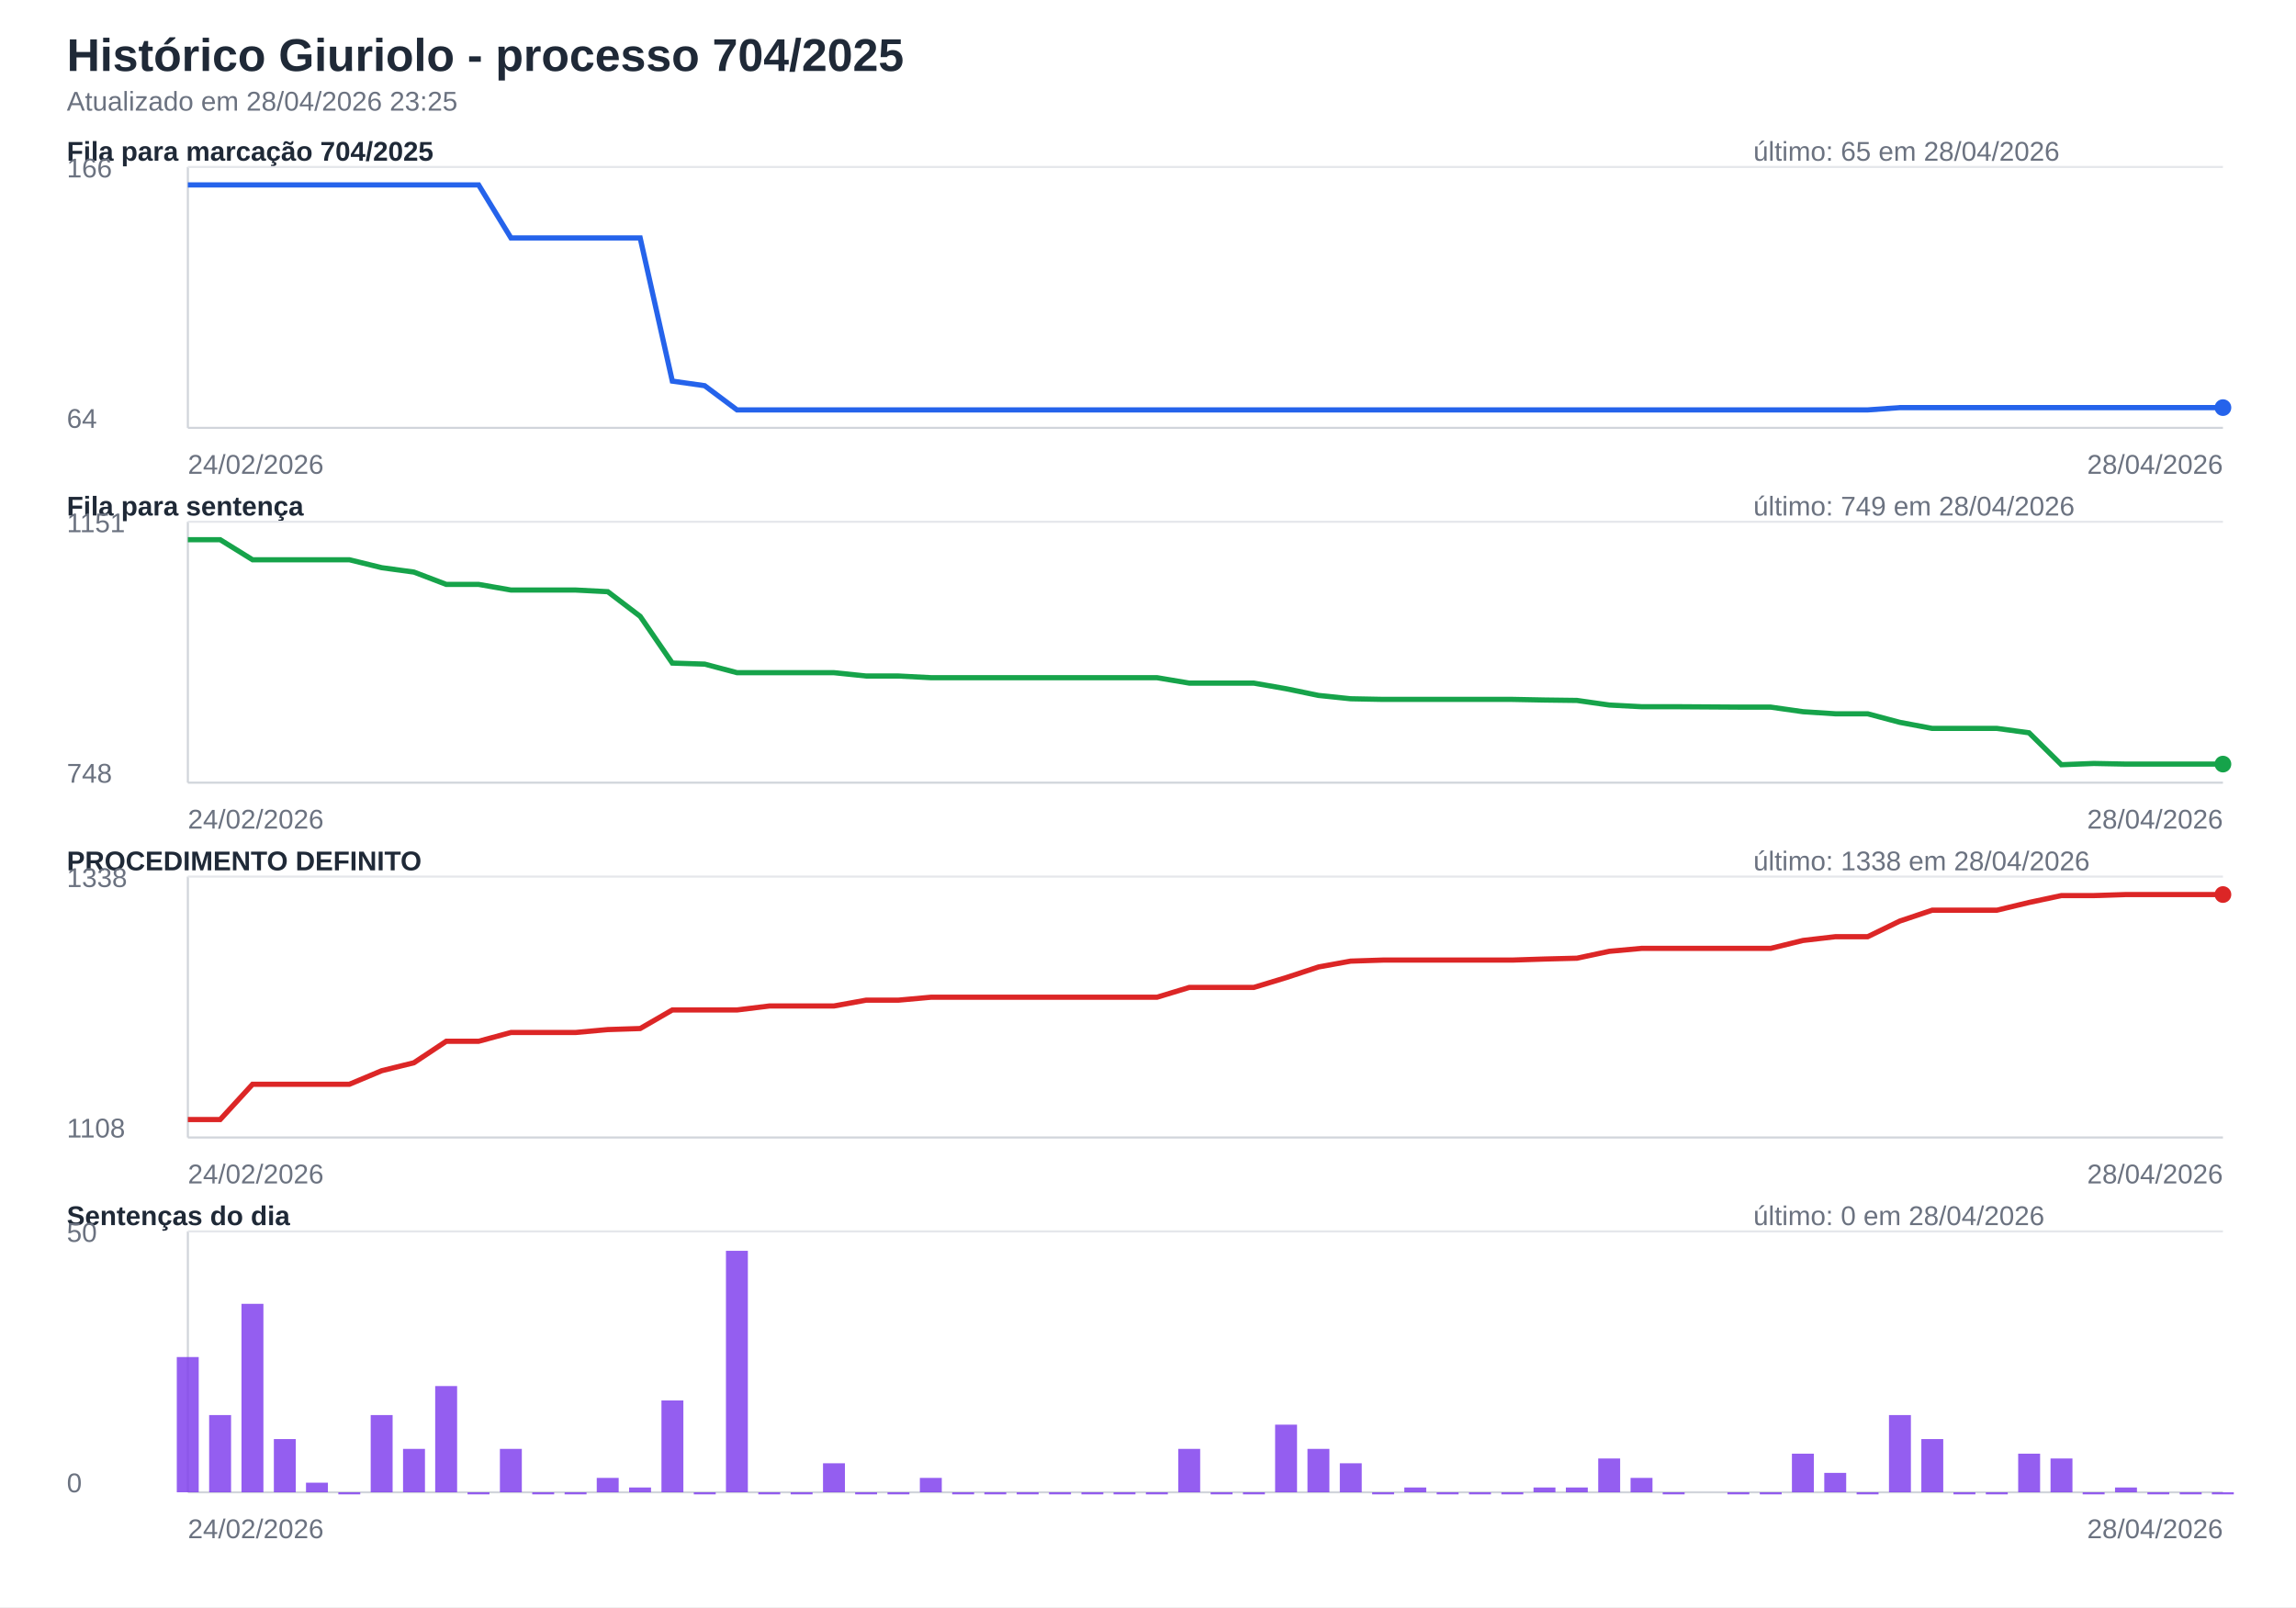
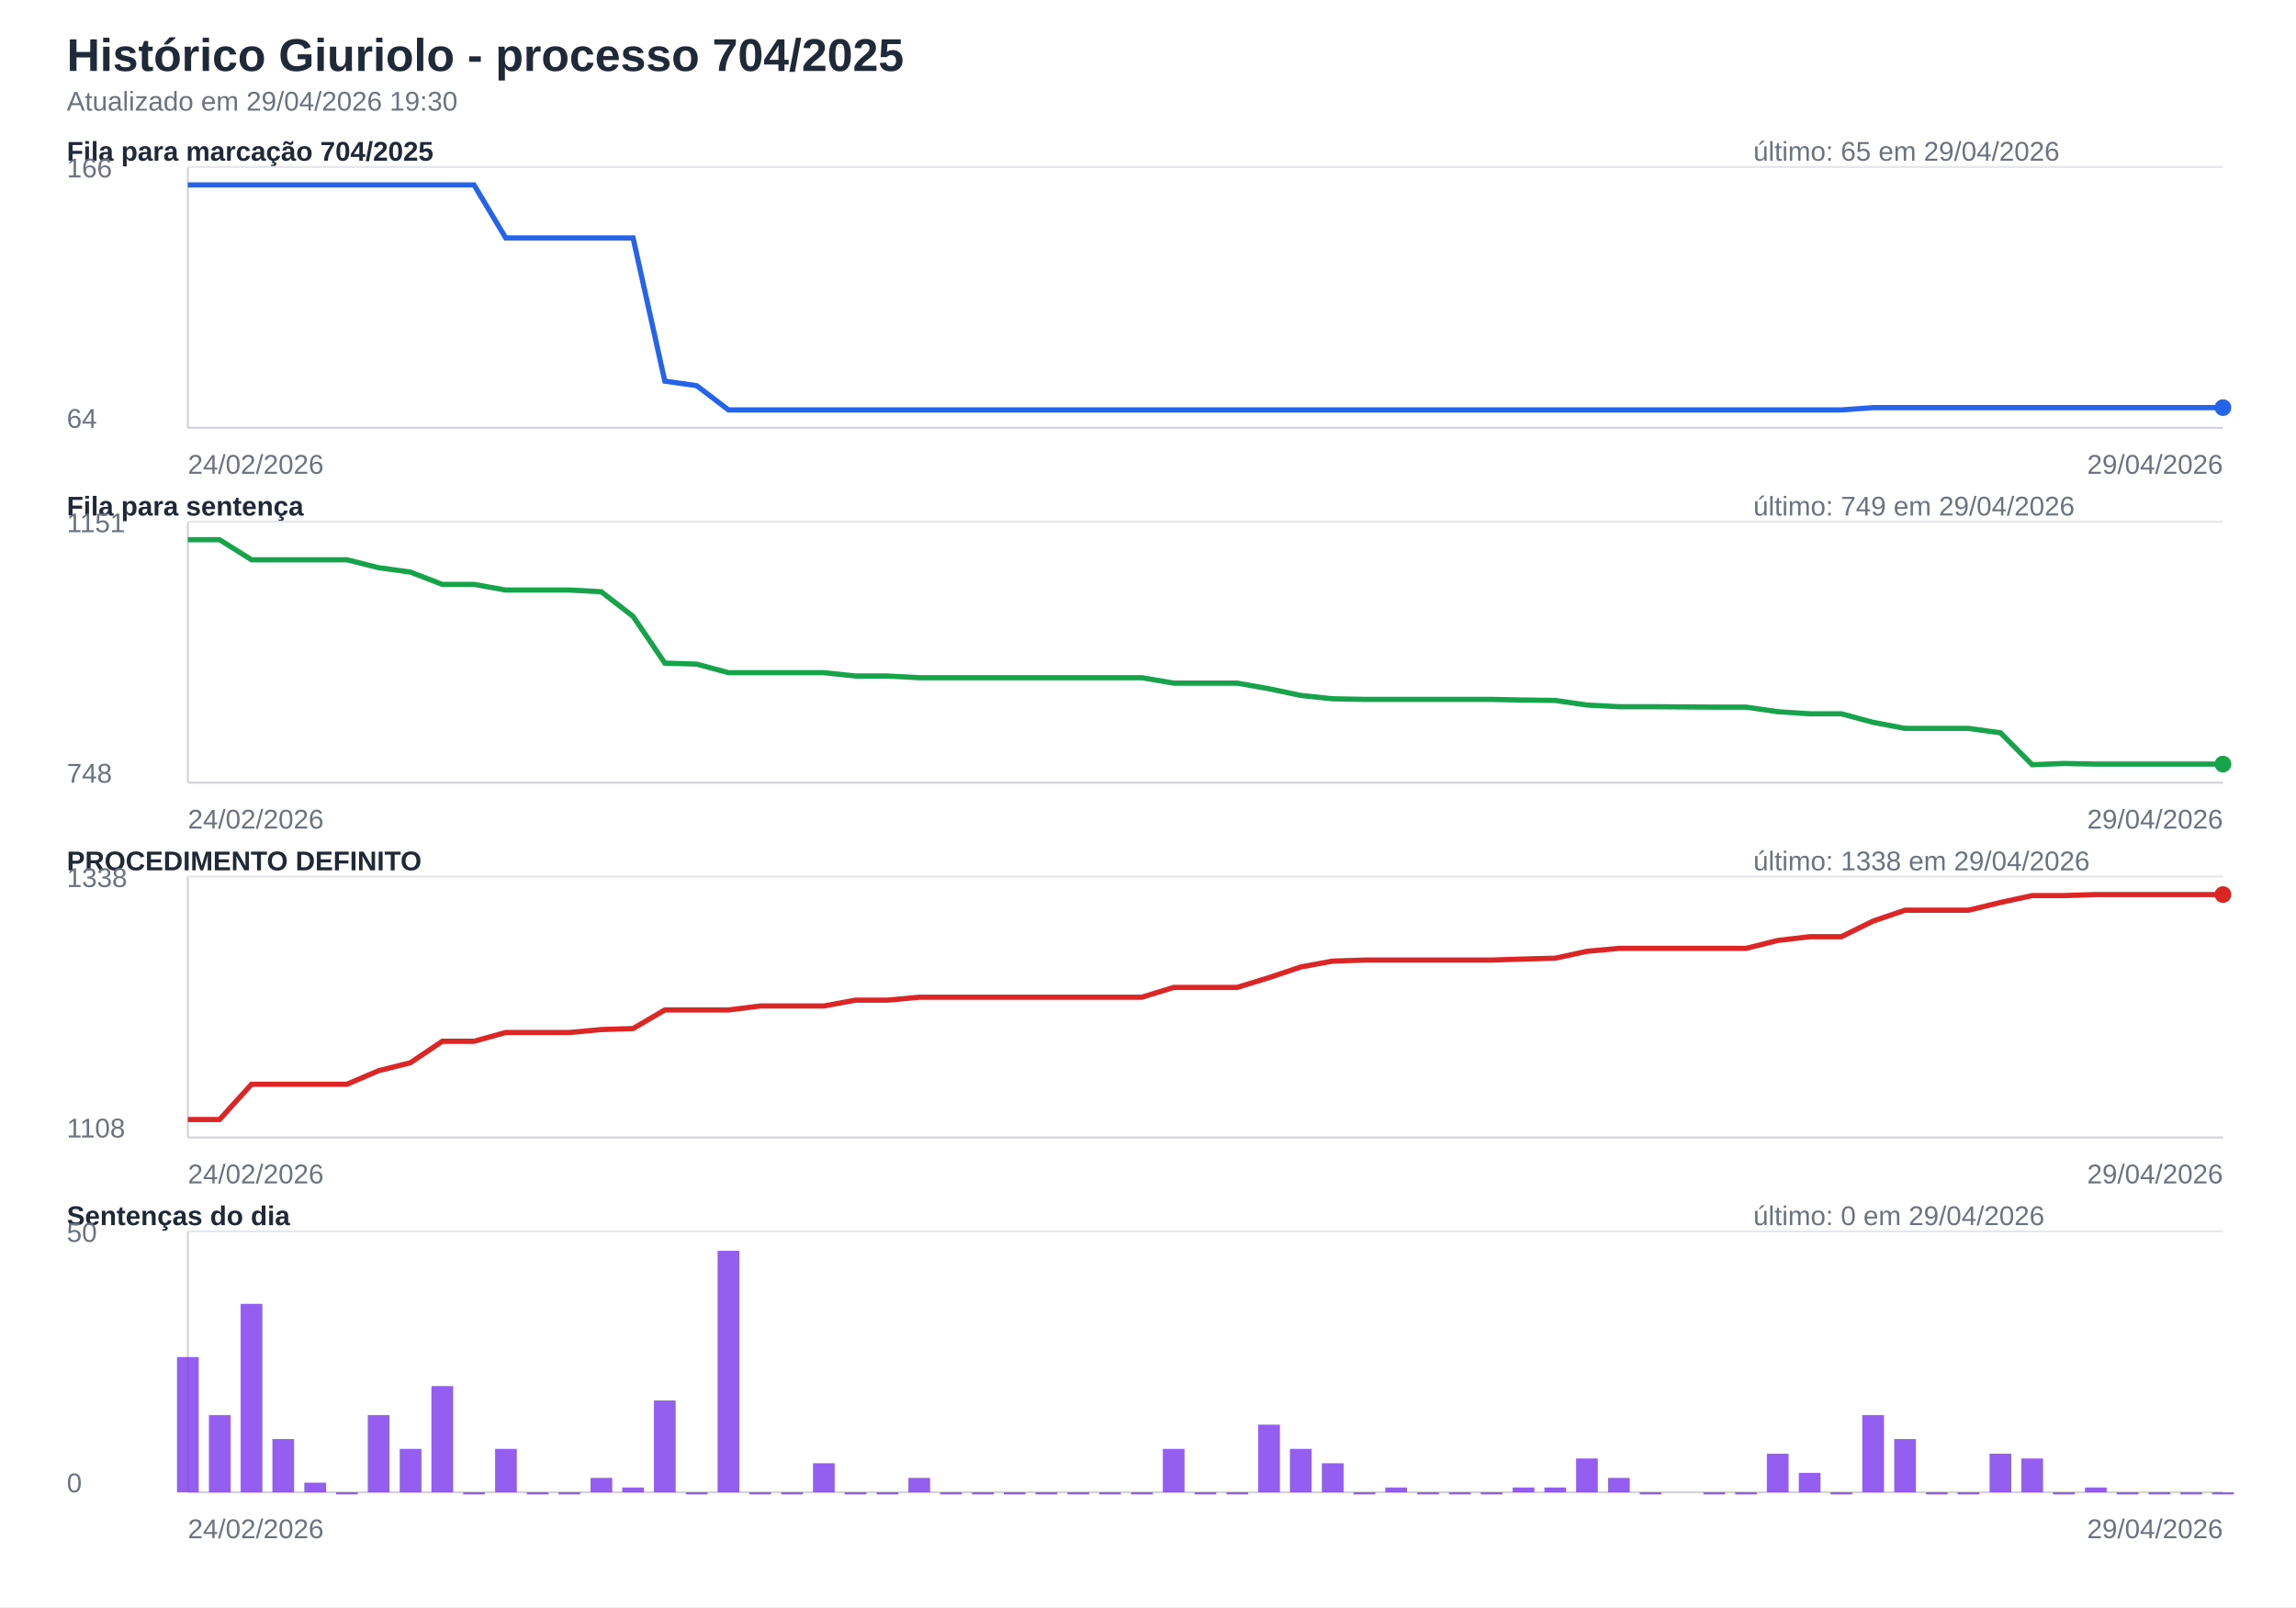
<svg xmlns="http://www.w3.org/2000/svg" width="1100" height="770" viewBox="0 0 1100 770">
  <rect width="100%" height="100%" fill="#ffffff" />
  <style>text{font-family:Segoe UI,Arial,sans-serif;font-size:13px;fill:#1f2937}.titulo{font-size:22px;font-weight:700}.sub{fill:#6b7280}.eixo{stroke:#d1d5db;stroke-width:1}.grade{stroke:#e5e7eb;stroke-width:1}.linha{fill:none;stroke-width:2.5}.barra{opacity:.82}</style>
  <text class="titulo" x="32" y="34">Histórico Giuriolo - processo 704/2025</text>
-   <text class="sub" x="32" y="53">Atualizado em 28/04/2026 23:25</text>
+   <text class="sub" x="32" y="53">Atualizado em 29/04/2026 19:30</text>
  <text x="32" y="77" font-weight="700">Fila para marcação 704/2025</text>
-   <text class="sub" x="840" y="77">último: 65 em 28/04/2026</text>
+   <text class="sub" x="840" y="77">último: 65 em 29/04/2026</text>
  <line class="eixo" x1="90" y1="205" x2="1065" y2="205" />
  <line class="eixo" x1="90" y1="80" x2="90" y2="205" />
  <line class="grade" x1="90" y1="80" x2="1065" y2="80" />
  <text class="sub" x="32" y="85">166</text>
  <text class="sub" x="32" y="205">64</text>
-   <path class="linha" stroke="#2563eb" d="M90.0,88.6 L105.5,88.6 L121.0,88.6 L136.4,88.6 L151.9,88.6 L167.4,88.6 L182.9,88.6 L198.3,88.6 L213.8,88.6 L229.3,88.6 L244.8,114.0 L260.2,114.0 L275.7,114.0 L291.2,114.0 L306.7,114.0 L322.1,182.6 L337.6,184.8 L353.1,196.4 L368.6,196.4 L384.0,196.4 L399.5,196.4 L415.0,196.4 L430.5,196.4 L446.0,196.4 L461.4,196.4 L476.9,196.4 L492.4,196.4 L507.9,196.4 L523.3,196.4 L538.8,196.4 L554.3,196.4 L569.8,196.4 L585.2,196.4 L600.7,196.4 L616.2,196.4 L631.7,196.4 L647.1,196.4 L662.6,196.4 L678.1,196.4 L693.6,196.4 L709.0,196.4 L724.5,196.4 L740.0,196.4 L755.5,196.4 L771.0,196.4 L786.4,196.4 L801.9,196.4 L832.9,196.4 L848.3,196.4 L863.8,196.4 L879.3,196.4 L894.8,196.4 L910.2,195.3 L925.7,195.3 L941.2,195.3 L956.7,195.3 L972.1,195.3 L987.6,195.3 L1003.1,195.3 L1018.6,195.3 L1034.0,195.3 L1049.5,195.3 L1065.0,195.3" />
+   <path class="linha" stroke="#2563eb" d="M90.0,88.6 L105.2,88.6 L120.5,88.6 L135.7,88.6 L150.9,88.6 L166.2,88.6 L181.4,88.6 L196.6,88.6 L211.9,88.6 L227.1,88.6 L242.3,114.0 L257.6,114.0 L272.8,114.0 L288.0,114.0 L303.3,114.0 L318.5,182.6 L333.8,184.8 L349.0,196.4 L364.2,196.4 L379.5,196.4 L394.7,196.4 L409.9,196.4 L425.2,196.4 L440.4,196.4 L455.6,196.4 L470.9,196.4 L486.1,196.4 L501.3,196.4 L516.6,196.4 L531.8,196.4 L547.0,196.4 L562.3,196.4 L577.5,196.4 L592.7,196.4 L608.0,196.4 L623.2,196.4 L638.4,196.4 L653.7,196.4 L668.9,196.4 L684.1,196.4 L699.4,196.4 L714.6,196.4 L729.8,196.4 L745.1,196.4 L760.3,196.4 L775.5,196.4 L790.8,196.4 L821.2,196.4 L836.5,196.4 L851.7,196.4 L867.0,196.4 L882.2,196.4 L897.4,195.3 L912.7,195.3 L927.9,195.3 L943.1,195.3 L958.4,195.3 L973.6,195.3 L988.8,195.3 L1004.1,195.3 L1019.3,195.3 L1034.5,195.3 L1049.8,195.3 L1065.0,195.3" />
  <circle cx="1065.0" cy="195.3" r="4" fill="#2563eb" />
  <text class="sub" x="90" y="227">24/02/2026</text>
-   <text class="sub" text-anchor="end" x="1065" y="227">28/04/2026</text>
+   <text class="sub" text-anchor="end" x="1065" y="227">29/04/2026</text>
  <text x="32" y="247" font-weight="700">Fila para sentença</text>
-   <text class="sub" x="840" y="247">último: 749 em 28/04/2026</text>
+   <text class="sub" x="840" y="247">último: 749 em 29/04/2026</text>
  <line class="eixo" x1="90" y1="375" x2="1065" y2="375" />
  <line class="eixo" x1="90" y1="250" x2="90" y2="375" />
  <line class="grade" x1="90" y1="250" x2="1065" y2="250" />
  <text class="sub" x="32" y="255">1151</text>
  <text class="sub" x="32" y="375">748</text>
-   <path class="linha" stroke="#16a34a" d="M90.0,258.6 L105.5,258.6 L121.0,268.2 L136.4,268.2 L151.9,268.2 L167.4,268.2 L182.9,272.0 L198.3,274.1 L213.8,280.0 L229.3,280.0 L244.8,282.7 L260.2,282.7 L275.7,282.7 L291.2,283.5 L306.7,295.3 L322.1,317.7 L337.6,318.2 L353.1,322.3 L368.6,322.3 L384.0,322.3 L399.5,322.3 L415.0,323.9 L430.5,323.9 L446.0,324.7 L461.4,324.7 L476.9,324.7 L492.4,324.7 L507.9,324.7 L523.3,324.7 L538.8,324.7 L554.3,324.7 L569.8,327.3 L585.2,327.3 L600.7,327.3 L616.2,330.0 L631.7,333.2 L647.1,334.8 L662.6,335.1 L678.1,335.1 L693.6,335.1 L709.0,335.1 L724.5,335.1 L740.0,335.4 L755.5,335.6 L771.0,337.8 L786.4,338.6 L801.9,338.6 L832.9,338.8 L848.3,338.8 L863.8,341.0 L879.3,342.0 L894.8,342.0 L910.2,346.1 L925.7,349.0 L941.2,349.0 L956.7,349.0 L972.1,351.1 L987.6,366.4 L1003.1,365.8 L1018.6,366.1 L1034.0,366.1 L1049.5,366.1 L1065.0,366.1" />
+   <path class="linha" stroke="#16a34a" d="M90.0,258.6 L105.2,258.6 L120.5,268.2 L135.7,268.2 L150.9,268.2 L166.2,268.2 L181.4,272.0 L196.6,274.1 L211.9,280.0 L227.1,280.0 L242.3,282.7 L257.6,282.7 L272.8,282.7 L288.0,283.5 L303.3,295.3 L318.5,317.7 L333.8,318.2 L349.0,322.3 L364.2,322.3 L379.5,322.3 L394.7,322.3 L409.9,323.9 L425.2,323.9 L440.4,324.7 L455.6,324.7 L470.9,324.7 L486.1,324.7 L501.3,324.7 L516.6,324.7 L531.8,324.7 L547.0,324.7 L562.3,327.3 L577.5,327.3 L592.7,327.3 L608.0,330.0 L623.2,333.2 L638.4,334.8 L653.7,335.1 L668.9,335.1 L684.1,335.1 L699.4,335.1 L714.6,335.1 L729.8,335.4 L745.1,335.6 L760.3,337.8 L775.5,338.6 L790.8,338.6 L821.2,338.8 L836.5,338.8 L851.7,341.0 L867.0,342.0 L882.2,342.0 L897.4,346.1 L912.7,349.0 L927.9,349.0 L943.1,349.0 L958.4,351.1 L973.6,366.4 L988.8,365.8 L1004.1,366.1 L1019.3,366.1 L1034.5,366.1 L1049.8,366.1 L1065.0,366.1" />
  <circle cx="1065.0" cy="366.1" r="4" fill="#16a34a" />
  <text class="sub" x="90" y="397">24/02/2026</text>
-   <text class="sub" text-anchor="end" x="1065" y="397">28/04/2026</text>
+   <text class="sub" text-anchor="end" x="1065" y="397">29/04/2026</text>
  <text x="32" y="417" font-weight="700">PROCEDIMENTO DEFINITO</text>
-   <text class="sub" x="840" y="417">último: 1338 em 28/04/2026</text>
+   <text class="sub" x="840" y="417">último: 1338 em 29/04/2026</text>
  <line class="eixo" x1="90" y1="545" x2="1065" y2="545" />
  <line class="eixo" x1="90" y1="420" x2="90" y2="545" />
  <line class="grade" x1="90" y1="420" x2="1065" y2="420" />
  <text class="sub" x="32" y="425">1338</text>
  <text class="sub" x="32" y="545">1108</text>
-   <path class="linha" stroke="#dc2626" d="M90.0,536.4 L105.5,536.4 L121.0,519.5 L136.4,519.5 L151.9,519.5 L167.4,519.5 L182.9,513.0 L198.3,509.2 L213.8,498.9 L229.3,498.9 L244.8,494.7 L260.2,494.7 L275.7,494.7 L291.2,493.3 L306.7,492.8 L322.1,483.9 L337.6,483.9 L353.1,483.9 L368.6,482.0 L384.0,482.0 L399.5,482.0 L415.0,479.2 L430.5,479.2 L446.0,477.8 L461.4,477.8 L476.9,477.8 L492.4,477.8 L507.9,477.8 L523.3,477.8 L538.8,477.8 L554.3,477.8 L569.8,473.1 L585.2,473.1 L600.7,473.1 L616.2,468.4 L631.7,463.3 L647.1,460.5 L662.6,460.0 L678.1,460.0 L693.6,460.0 L709.0,460.0 L724.5,460.0 L740.0,459.5 L755.5,459.1 L771.0,455.8 L786.4,454.4 L801.9,454.4 L832.9,454.4 L848.3,454.4 L863.8,450.6 L879.3,448.8 L894.8,448.8 L910.2,441.3 L925.7,436.1 L941.2,436.1 L956.7,436.1 L972.1,432.4 L987.6,429.1 L1003.1,429.1 L1018.6,428.6 L1034.0,428.6 L1049.5,428.6 L1065.0,428.6" />
+   <path class="linha" stroke="#dc2626" d="M90.0,536.4 L105.2,536.4 L120.5,519.5 L135.7,519.5 L150.9,519.5 L166.2,519.5 L181.4,513.0 L196.6,509.2 L211.9,498.9 L227.1,498.9 L242.3,494.7 L257.6,494.7 L272.8,494.7 L288.0,493.3 L303.3,492.8 L318.5,483.9 L333.8,483.9 L349.0,483.9 L364.2,482.0 L379.5,482.0 L394.7,482.0 L409.9,479.2 L425.2,479.2 L440.4,477.8 L455.6,477.8 L470.9,477.8 L486.1,477.8 L501.3,477.8 L516.6,477.8 L531.8,477.8 L547.0,477.8 L562.3,473.1 L577.5,473.1 L592.7,473.1 L608.0,468.4 L623.2,463.3 L638.4,460.5 L653.7,460.0 L668.9,460.0 L684.1,460.0 L699.4,460.0 L714.6,460.0 L729.8,459.5 L745.1,459.1 L760.3,455.8 L775.5,454.4 L790.8,454.4 L821.2,454.4 L836.5,454.4 L851.7,450.6 L867.0,448.8 L882.2,448.8 L897.4,441.3 L912.7,436.1 L927.9,436.1 L943.1,436.1 L958.4,432.4 L973.6,429.1 L988.8,429.1 L1004.1,428.6 L1019.3,428.6 L1034.5,428.6 L1049.8,428.6 L1065.0,428.6" />
  <circle cx="1065.0" cy="428.6" r="4" fill="#dc2626" />
  <text class="sub" x="90" y="567">24/02/2026</text>
-   <text class="sub" text-anchor="end" x="1065" y="567">28/04/2026</text>
+   <text class="sub" text-anchor="end" x="1065" y="567">29/04/2026</text>
  <text x="32" y="587" font-weight="700">Sentenças do dia</text>
-   <text class="sub" x="840" y="587">último: 0 em 28/04/2026</text>
+   <text class="sub" x="840" y="587">último: 0 em 29/04/2026</text>
  <line class="eixo" x1="90" y1="715" x2="1065" y2="715" />
  <line class="eixo" x1="90" y1="590" x2="90" y2="715" />
  <line class="grade" x1="90" y1="590" x2="1065" y2="590" />
  <text class="sub" x="32" y="595">50</text>
  <text class="sub" x="32" y="715">0</text>
-   <rect class="barra" x="84.7" y="650.2" width="10.5" height="64.8" fill="#7c3aed" />
-   <rect class="barra" x="100.2" y="678.0" width="10.5" height="37.0" fill="#7c3aed" />
-   <rect class="barra" x="115.7" y="624.7" width="10.5" height="90.3" fill="#7c3aed" />
-   <rect class="barra" x="131.2" y="689.5" width="10.5" height="25.5" fill="#7c3aed" />
-   <rect class="barra" x="146.6" y="710.4" width="10.5" height="4.6" fill="#7c3aed" />
-   <rect class="barra" x="162.1" y="715.0" width="10.5" height="1.0" fill="#7c3aed" />
-   <rect class="barra" x="177.6" y="678.0" width="10.5" height="37.0" fill="#7c3aed" />
-   <rect class="barra" x="193.1" y="694.2" width="10.5" height="20.8" fill="#7c3aed" />
-   <rect class="barra" x="208.5" y="664.1" width="10.5" height="50.9" fill="#7c3aed" />
-   <rect class="barra" x="224.0" y="715.0" width="10.5" height="1.0" fill="#7c3aed" />
-   <rect class="barra" x="239.5" y="694.2" width="10.5" height="20.8" fill="#7c3aed" />
-   <rect class="barra" x="255.0" y="715.0" width="10.5" height="1.0" fill="#7c3aed" />
-   <rect class="barra" x="270.5" y="715.0" width="10.5" height="1.0" fill="#7c3aed" />
-   <rect class="barra" x="285.9" y="708.1" width="10.5" height="6.9" fill="#7c3aed" />
-   <rect class="barra" x="301.4" y="712.7" width="10.5" height="2.3" fill="#7c3aed" />
-   <rect class="barra" x="316.9" y="671.0" width="10.5" height="44.0" fill="#7c3aed" />
-   <rect class="barra" x="332.4" y="715.0" width="10.5" height="1.0" fill="#7c3aed" />
-   <rect class="barra" x="347.8" y="599.3" width="10.5" height="115.7" fill="#7c3aed" />
-   <rect class="barra" x="363.3" y="715.0" width="10.5" height="1.0" fill="#7c3aed" />
-   <rect class="barra" x="378.8" y="715.0" width="10.5" height="1.0" fill="#7c3aed" />
-   <rect class="barra" x="394.3" y="701.1" width="10.5" height="13.9" fill="#7c3aed" />
-   <rect class="barra" x="409.7" y="715.0" width="10.5" height="1.0" fill="#7c3aed" />
-   <rect class="barra" x="425.2" y="715.0" width="10.5" height="1.0" fill="#7c3aed" />
-   <rect class="barra" x="440.7" y="708.1" width="10.5" height="6.9" fill="#7c3aed" />
-   <rect class="barra" x="456.2" y="715.0" width="10.5" height="1.0" fill="#7c3aed" />
-   <rect class="barra" x="471.6" y="715.0" width="10.5" height="1.0" fill="#7c3aed" />
-   <rect class="barra" x="487.1" y="715.0" width="10.5" height="1.0" fill="#7c3aed" />
-   <rect class="barra" x="502.6" y="715.0" width="10.5" height="1.0" fill="#7c3aed" />
-   <rect class="barra" x="518.1" y="715.0" width="10.5" height="1.0" fill="#7c3aed" />
-   <rect class="barra" x="533.5" y="715.0" width="10.5" height="1.0" fill="#7c3aed" />
-   <rect class="barra" x="549.0" y="715.0" width="10.5" height="1.0" fill="#7c3aed" />
-   <rect class="barra" x="564.5" y="694.2" width="10.5" height="20.8" fill="#7c3aed" />
-   <rect class="barra" x="580.0" y="715.0" width="10.5" height="1.0" fill="#7c3aed" />
-   <rect class="barra" x="595.5" y="715.0" width="10.5" height="1.0" fill="#7c3aed" />
-   <rect class="barra" x="610.9" y="682.6" width="10.5" height="32.4" fill="#7c3aed" />
-   <rect class="barra" x="626.4" y="694.2" width="10.5" height="20.8" fill="#7c3aed" />
-   <rect class="barra" x="641.9" y="701.1" width="10.5" height="13.9" fill="#7c3aed" />
-   <rect class="barra" x="657.4" y="715.0" width="10.5" height="1.0" fill="#7c3aed" />
-   <rect class="barra" x="672.8" y="712.7" width="10.5" height="2.3" fill="#7c3aed" />
-   <rect class="barra" x="688.3" y="715.0" width="10.5" height="1.0" fill="#7c3aed" />
-   <rect class="barra" x="703.8" y="715.0" width="10.5" height="1.0" fill="#7c3aed" />
-   <rect class="barra" x="719.3" y="715.0" width="10.5" height="1.0" fill="#7c3aed" />
-   <rect class="barra" x="734.7" y="712.7" width="10.5" height="2.3" fill="#7c3aed" />
-   <rect class="barra" x="750.2" y="712.7" width="10.5" height="2.3" fill="#7c3aed" />
-   <rect class="barra" x="765.7" y="698.8" width="10.5" height="16.2" fill="#7c3aed" />
-   <rect class="barra" x="781.2" y="708.1" width="10.5" height="6.9" fill="#7c3aed" />
-   <rect class="barra" x="796.6" y="715.0" width="10.5" height="1.0" fill="#7c3aed" />
-   <rect class="barra" x="827.6" y="715.0" width="10.5" height="1.0" fill="#7c3aed" />
-   <rect class="barra" x="843.1" y="715.0" width="10.5" height="1.0" fill="#7c3aed" />
-   <rect class="barra" x="858.5" y="696.5" width="10.5" height="18.5" fill="#7c3aed" />
-   <rect class="barra" x="874.0" y="705.7" width="10.5" height="9.3" fill="#7c3aed" />
-   <rect class="barra" x="889.5" y="715.0" width="10.5" height="1.0" fill="#7c3aed" />
-   <rect class="barra" x="905.0" y="678.0" width="10.5" height="37.0" fill="#7c3aed" />
-   <rect class="barra" x="920.5" y="689.5" width="10.5" height="25.5" fill="#7c3aed" />
-   <rect class="barra" x="935.9" y="715.0" width="10.5" height="1.0" fill="#7c3aed" />
-   <rect class="barra" x="951.4" y="715.0" width="10.5" height="1.0" fill="#7c3aed" />
-   <rect class="barra" x="966.9" y="696.5" width="10.5" height="18.5" fill="#7c3aed" />
-   <rect class="barra" x="982.4" y="698.8" width="10.5" height="16.2" fill="#7c3aed" />
-   <rect class="barra" x="997.8" y="715.0" width="10.5" height="1.0" fill="#7c3aed" />
-   <rect class="barra" x="1013.3" y="712.7" width="10.5" height="2.3" fill="#7c3aed" />
-   <rect class="barra" x="1028.8" y="715.0" width="10.5" height="1.0" fill="#7c3aed" />
-   <rect class="barra" x="1044.3" y="715.0" width="10.5" height="1.0" fill="#7c3aed" />
-   <rect class="barra" x="1059.7" y="715.0" width="10.5" height="1.0" fill="#7c3aed" />
+   <rect class="barra" x="84.8" y="650.2" width="10.4" height="64.8" fill="#7c3aed" />
+   <rect class="barra" x="100.1" y="678.0" width="10.4" height="37.0" fill="#7c3aed" />
+   <rect class="barra" x="115.3" y="624.7" width="10.4" height="90.3" fill="#7c3aed" />
+   <rect class="barra" x="130.5" y="689.5" width="10.4" height="25.5" fill="#7c3aed" />
+   <rect class="barra" x="145.8" y="710.4" width="10.4" height="4.6" fill="#7c3aed" />
+   <rect class="barra" x="161.0" y="715.0" width="10.4" height="1.0" fill="#7c3aed" />
+   <rect class="barra" x="176.2" y="678.0" width="10.4" height="37.0" fill="#7c3aed" />
+   <rect class="barra" x="191.5" y="694.2" width="10.4" height="20.8" fill="#7c3aed" />
+   <rect class="barra" x="206.7" y="664.1" width="10.4" height="50.9" fill="#7c3aed" />
+   <rect class="barra" x="221.9" y="715.0" width="10.4" height="1.0" fill="#7c3aed" />
+   <rect class="barra" x="237.2" y="694.2" width="10.4" height="20.8" fill="#7c3aed" />
+   <rect class="barra" x="252.4" y="715.0" width="10.4" height="1.0" fill="#7c3aed" />
+   <rect class="barra" x="267.6" y="715.0" width="10.4" height="1.0" fill="#7c3aed" />
+   <rect class="barra" x="282.9" y="708.1" width="10.4" height="6.9" fill="#7c3aed" />
+   <rect class="barra" x="298.1" y="712.7" width="10.4" height="2.3" fill="#7c3aed" />
+   <rect class="barra" x="313.3" y="671.0" width="10.4" height="44.0" fill="#7c3aed" />
+   <rect class="barra" x="328.6" y="715.0" width="10.4" height="1.0" fill="#7c3aed" />
+   <rect class="barra" x="343.8" y="599.3" width="10.4" height="115.7" fill="#7c3aed" />
+   <rect class="barra" x="359.0" y="715.0" width="10.4" height="1.0" fill="#7c3aed" />
+   <rect class="barra" x="374.3" y="715.0" width="10.4" height="1.0" fill="#7c3aed" />
+   <rect class="barra" x="389.5" y="701.1" width="10.4" height="13.9" fill="#7c3aed" />
+   <rect class="barra" x="404.7" y="715.0" width="10.4" height="1.0" fill="#7c3aed" />
+   <rect class="barra" x="420.0" y="715.0" width="10.4" height="1.0" fill="#7c3aed" />
+   <rect class="barra" x="435.2" y="708.1" width="10.4" height="6.9" fill="#7c3aed" />
+   <rect class="barra" x="450.4" y="715.0" width="10.4" height="1.0" fill="#7c3aed" />
+   <rect class="barra" x="465.7" y="715.0" width="10.4" height="1.0" fill="#7c3aed" />
+   <rect class="barra" x="480.9" y="715.0" width="10.4" height="1.0" fill="#7c3aed" />
+   <rect class="barra" x="496.1" y="715.0" width="10.4" height="1.0" fill="#7c3aed" />
+   <rect class="barra" x="511.4" y="715.0" width="10.4" height="1.0" fill="#7c3aed" />
+   <rect class="barra" x="526.6" y="715.0" width="10.4" height="1.0" fill="#7c3aed" />
+   <rect class="barra" x="541.9" y="715.0" width="10.4" height="1.0" fill="#7c3aed" />
+   <rect class="barra" x="557.1" y="694.2" width="10.4" height="20.8" fill="#7c3aed" />
+   <rect class="barra" x="572.3" y="715.0" width="10.4" height="1.0" fill="#7c3aed" />
+   <rect class="barra" x="587.6" y="715.0" width="10.4" height="1.0" fill="#7c3aed" />
+   <rect class="barra" x="602.8" y="682.6" width="10.4" height="32.4" fill="#7c3aed" />
+   <rect class="barra" x="618.0" y="694.2" width="10.4" height="20.8" fill="#7c3aed" />
+   <rect class="barra" x="633.3" y="701.1" width="10.4" height="13.9" fill="#7c3aed" />
+   <rect class="barra" x="648.5" y="715.0" width="10.4" height="1.0" fill="#7c3aed" />
+   <rect class="barra" x="663.7" y="712.7" width="10.4" height="2.3" fill="#7c3aed" />
+   <rect class="barra" x="679.0" y="715.0" width="10.4" height="1.0" fill="#7c3aed" />
+   <rect class="barra" x="694.2" y="715.0" width="10.4" height="1.0" fill="#7c3aed" />
+   <rect class="barra" x="709.4" y="715.0" width="10.4" height="1.0" fill="#7c3aed" />
+   <rect class="barra" x="724.7" y="712.7" width="10.4" height="2.3" fill="#7c3aed" />
+   <rect class="barra" x="739.9" y="712.7" width="10.4" height="2.3" fill="#7c3aed" />
+   <rect class="barra" x="755.1" y="698.8" width="10.4" height="16.2" fill="#7c3aed" />
+   <rect class="barra" x="770.4" y="708.1" width="10.4" height="6.9" fill="#7c3aed" />
+   <rect class="barra" x="785.6" y="715.0" width="10.4" height="1.0" fill="#7c3aed" />
+   <rect class="barra" x="816.1" y="715.0" width="10.4" height="1.0" fill="#7c3aed" />
+   <rect class="barra" x="831.3" y="715.0" width="10.4" height="1.0" fill="#7c3aed" />
+   <rect class="barra" x="846.5" y="696.5" width="10.4" height="18.5" fill="#7c3aed" />
+   <rect class="barra" x="861.8" y="705.7" width="10.4" height="9.3" fill="#7c3aed" />
+   <rect class="barra" x="877.0" y="715.0" width="10.4" height="1.0" fill="#7c3aed" />
+   <rect class="barra" x="892.2" y="678.0" width="10.4" height="37.0" fill="#7c3aed" />
+   <rect class="barra" x="907.5" y="689.5" width="10.4" height="25.5" fill="#7c3aed" />
+   <rect class="barra" x="922.7" y="715.0" width="10.4" height="1.0" fill="#7c3aed" />
+   <rect class="barra" x="937.9" y="715.0" width="10.4" height="1.0" fill="#7c3aed" />
+   <rect class="barra" x="953.2" y="696.5" width="10.4" height="18.5" fill="#7c3aed" />
+   <rect class="barra" x="968.4" y="698.8" width="10.4" height="16.2" fill="#7c3aed" />
+   <rect class="barra" x="983.6" y="715.0" width="10.4" height="1.0" fill="#7c3aed" />
+   <rect class="barra" x="998.9" y="712.7" width="10.4" height="2.3" fill="#7c3aed" />
+   <rect class="barra" x="1014.1" y="715.0" width="10.4" height="1.0" fill="#7c3aed" />
+   <rect class="barra" x="1029.4" y="715.0" width="10.4" height="1.0" fill="#7c3aed" />
+   <rect class="barra" x="1044.6" y="715.0" width="10.4" height="1.0" fill="#7c3aed" />
+   <rect class="barra" x="1059.8" y="715.0" width="10.4" height="1.0" fill="#7c3aed" />
  <text class="sub" x="90" y="737">24/02/2026</text>
-   <text class="sub" text-anchor="end" x="1065" y="737">28/04/2026</text>
+   <text class="sub" text-anchor="end" x="1065" y="737">29/04/2026</text>
</svg>
